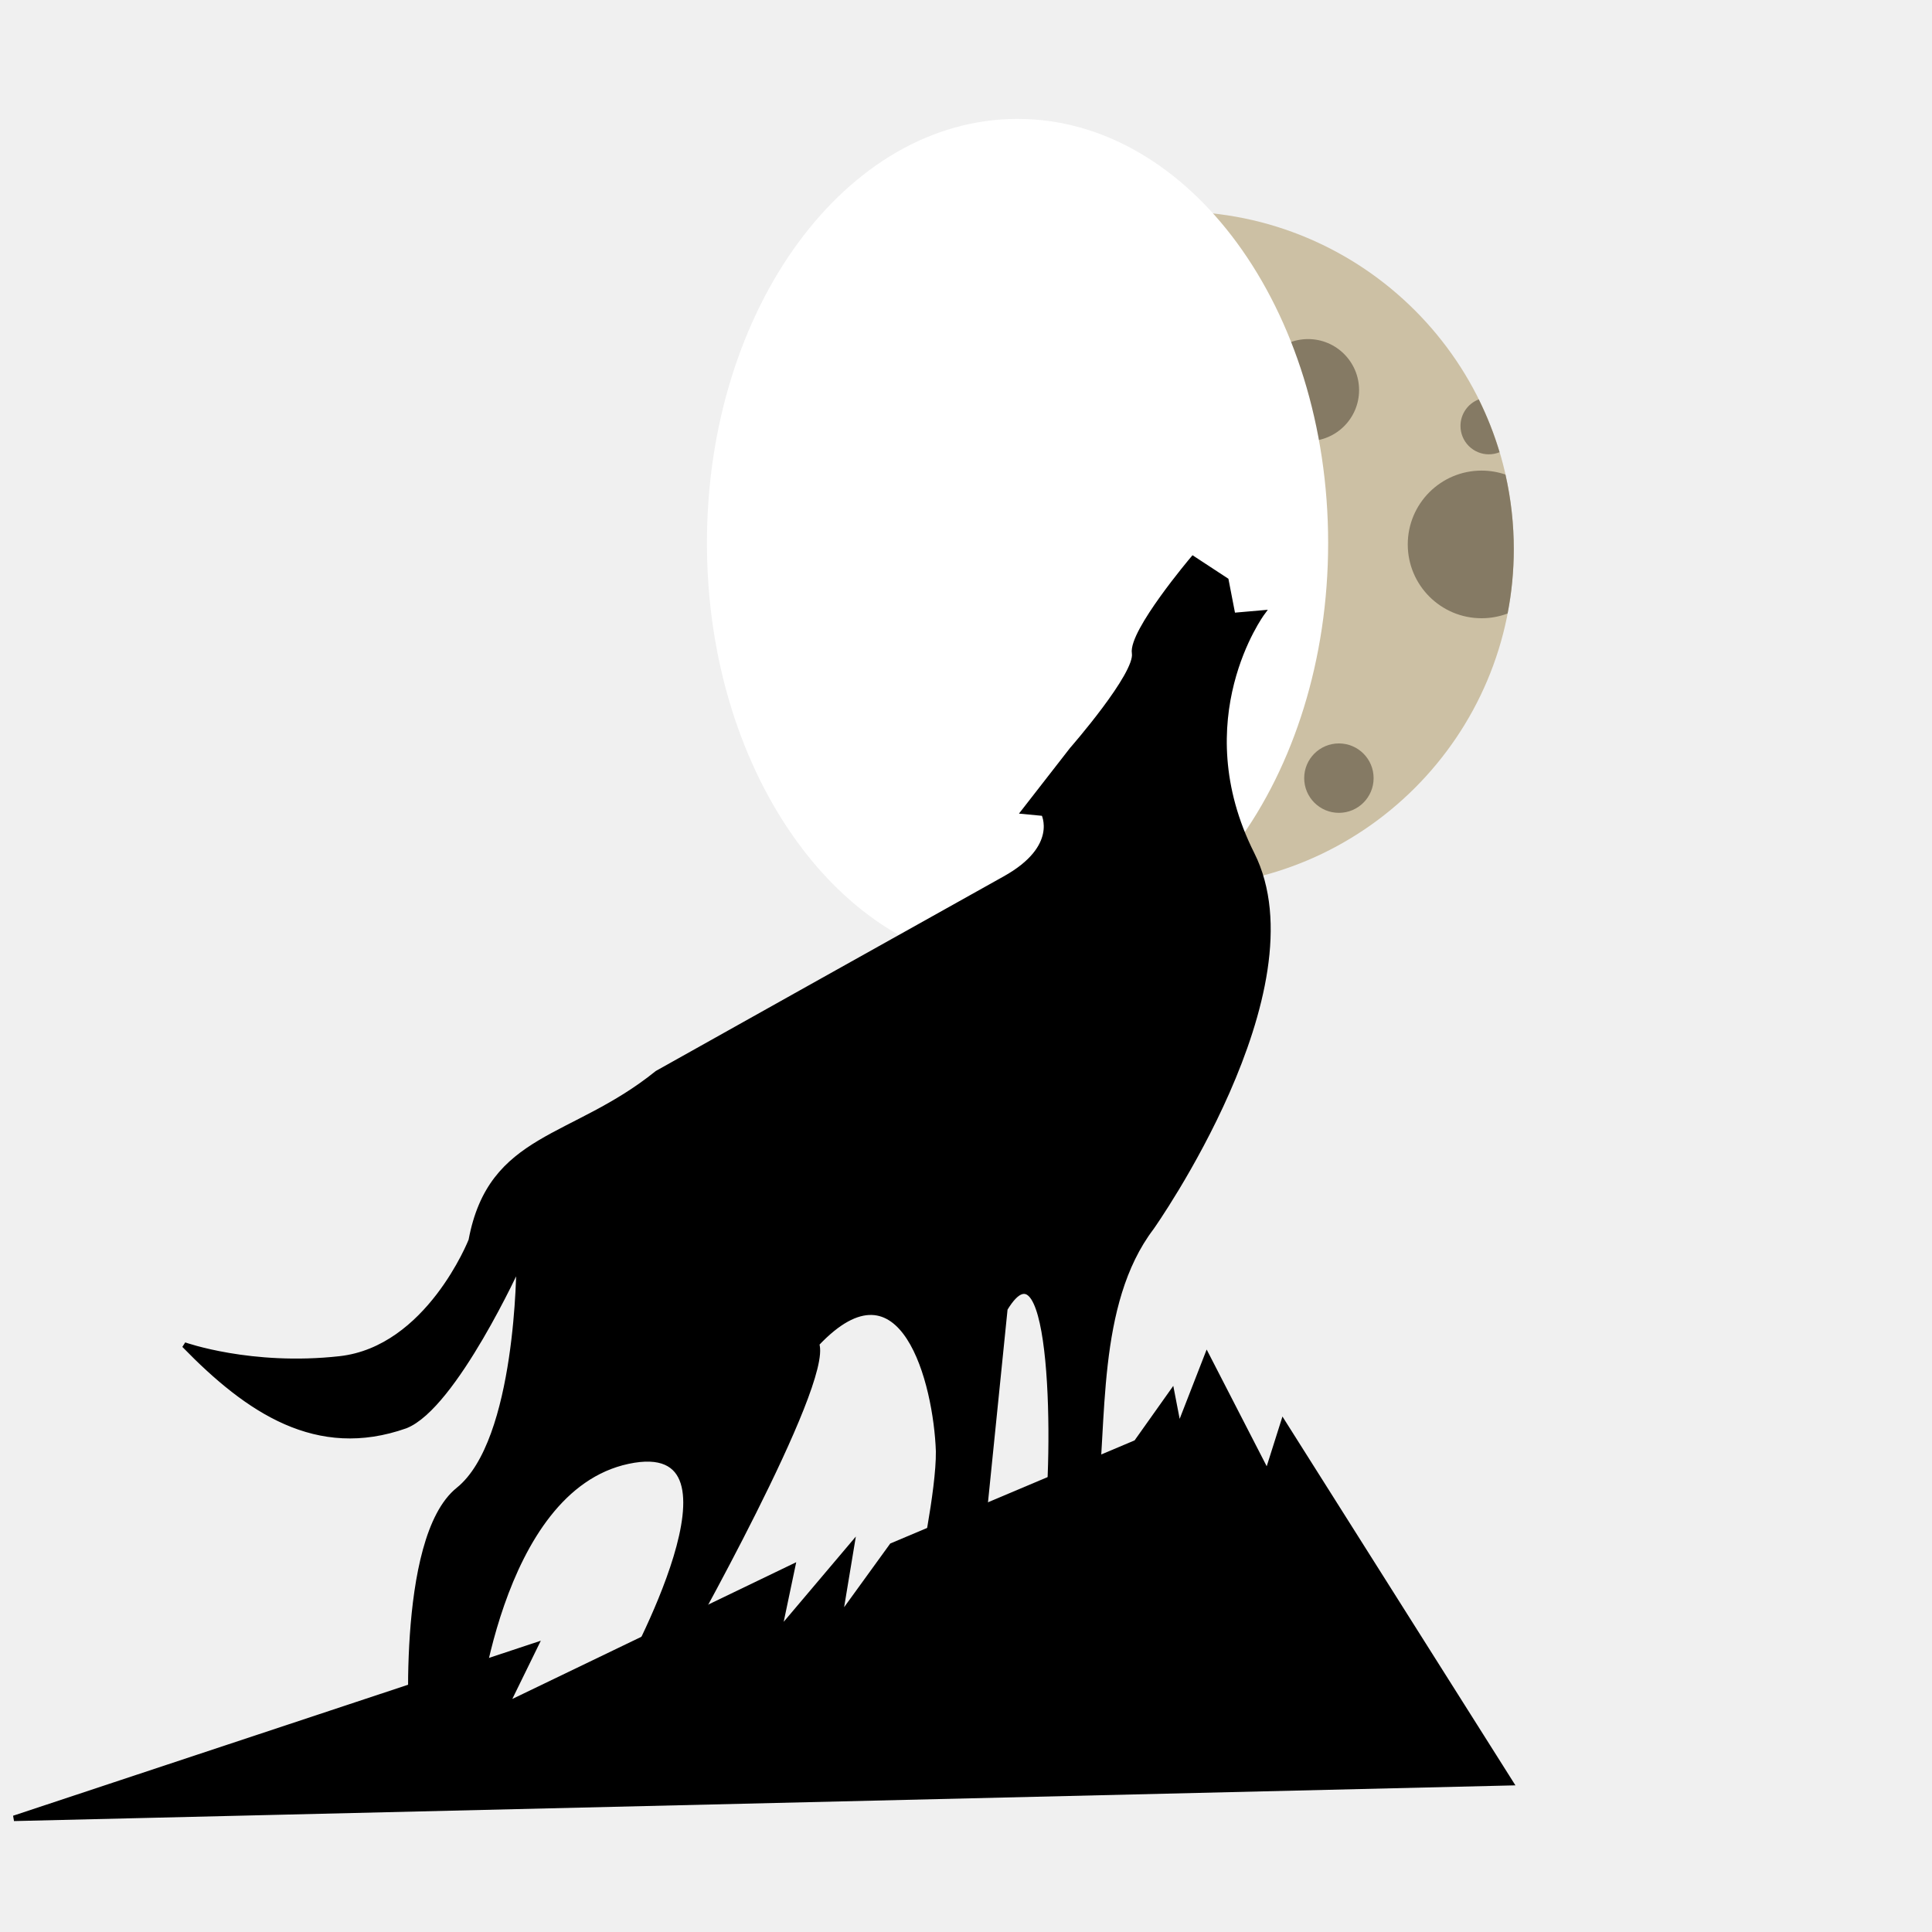
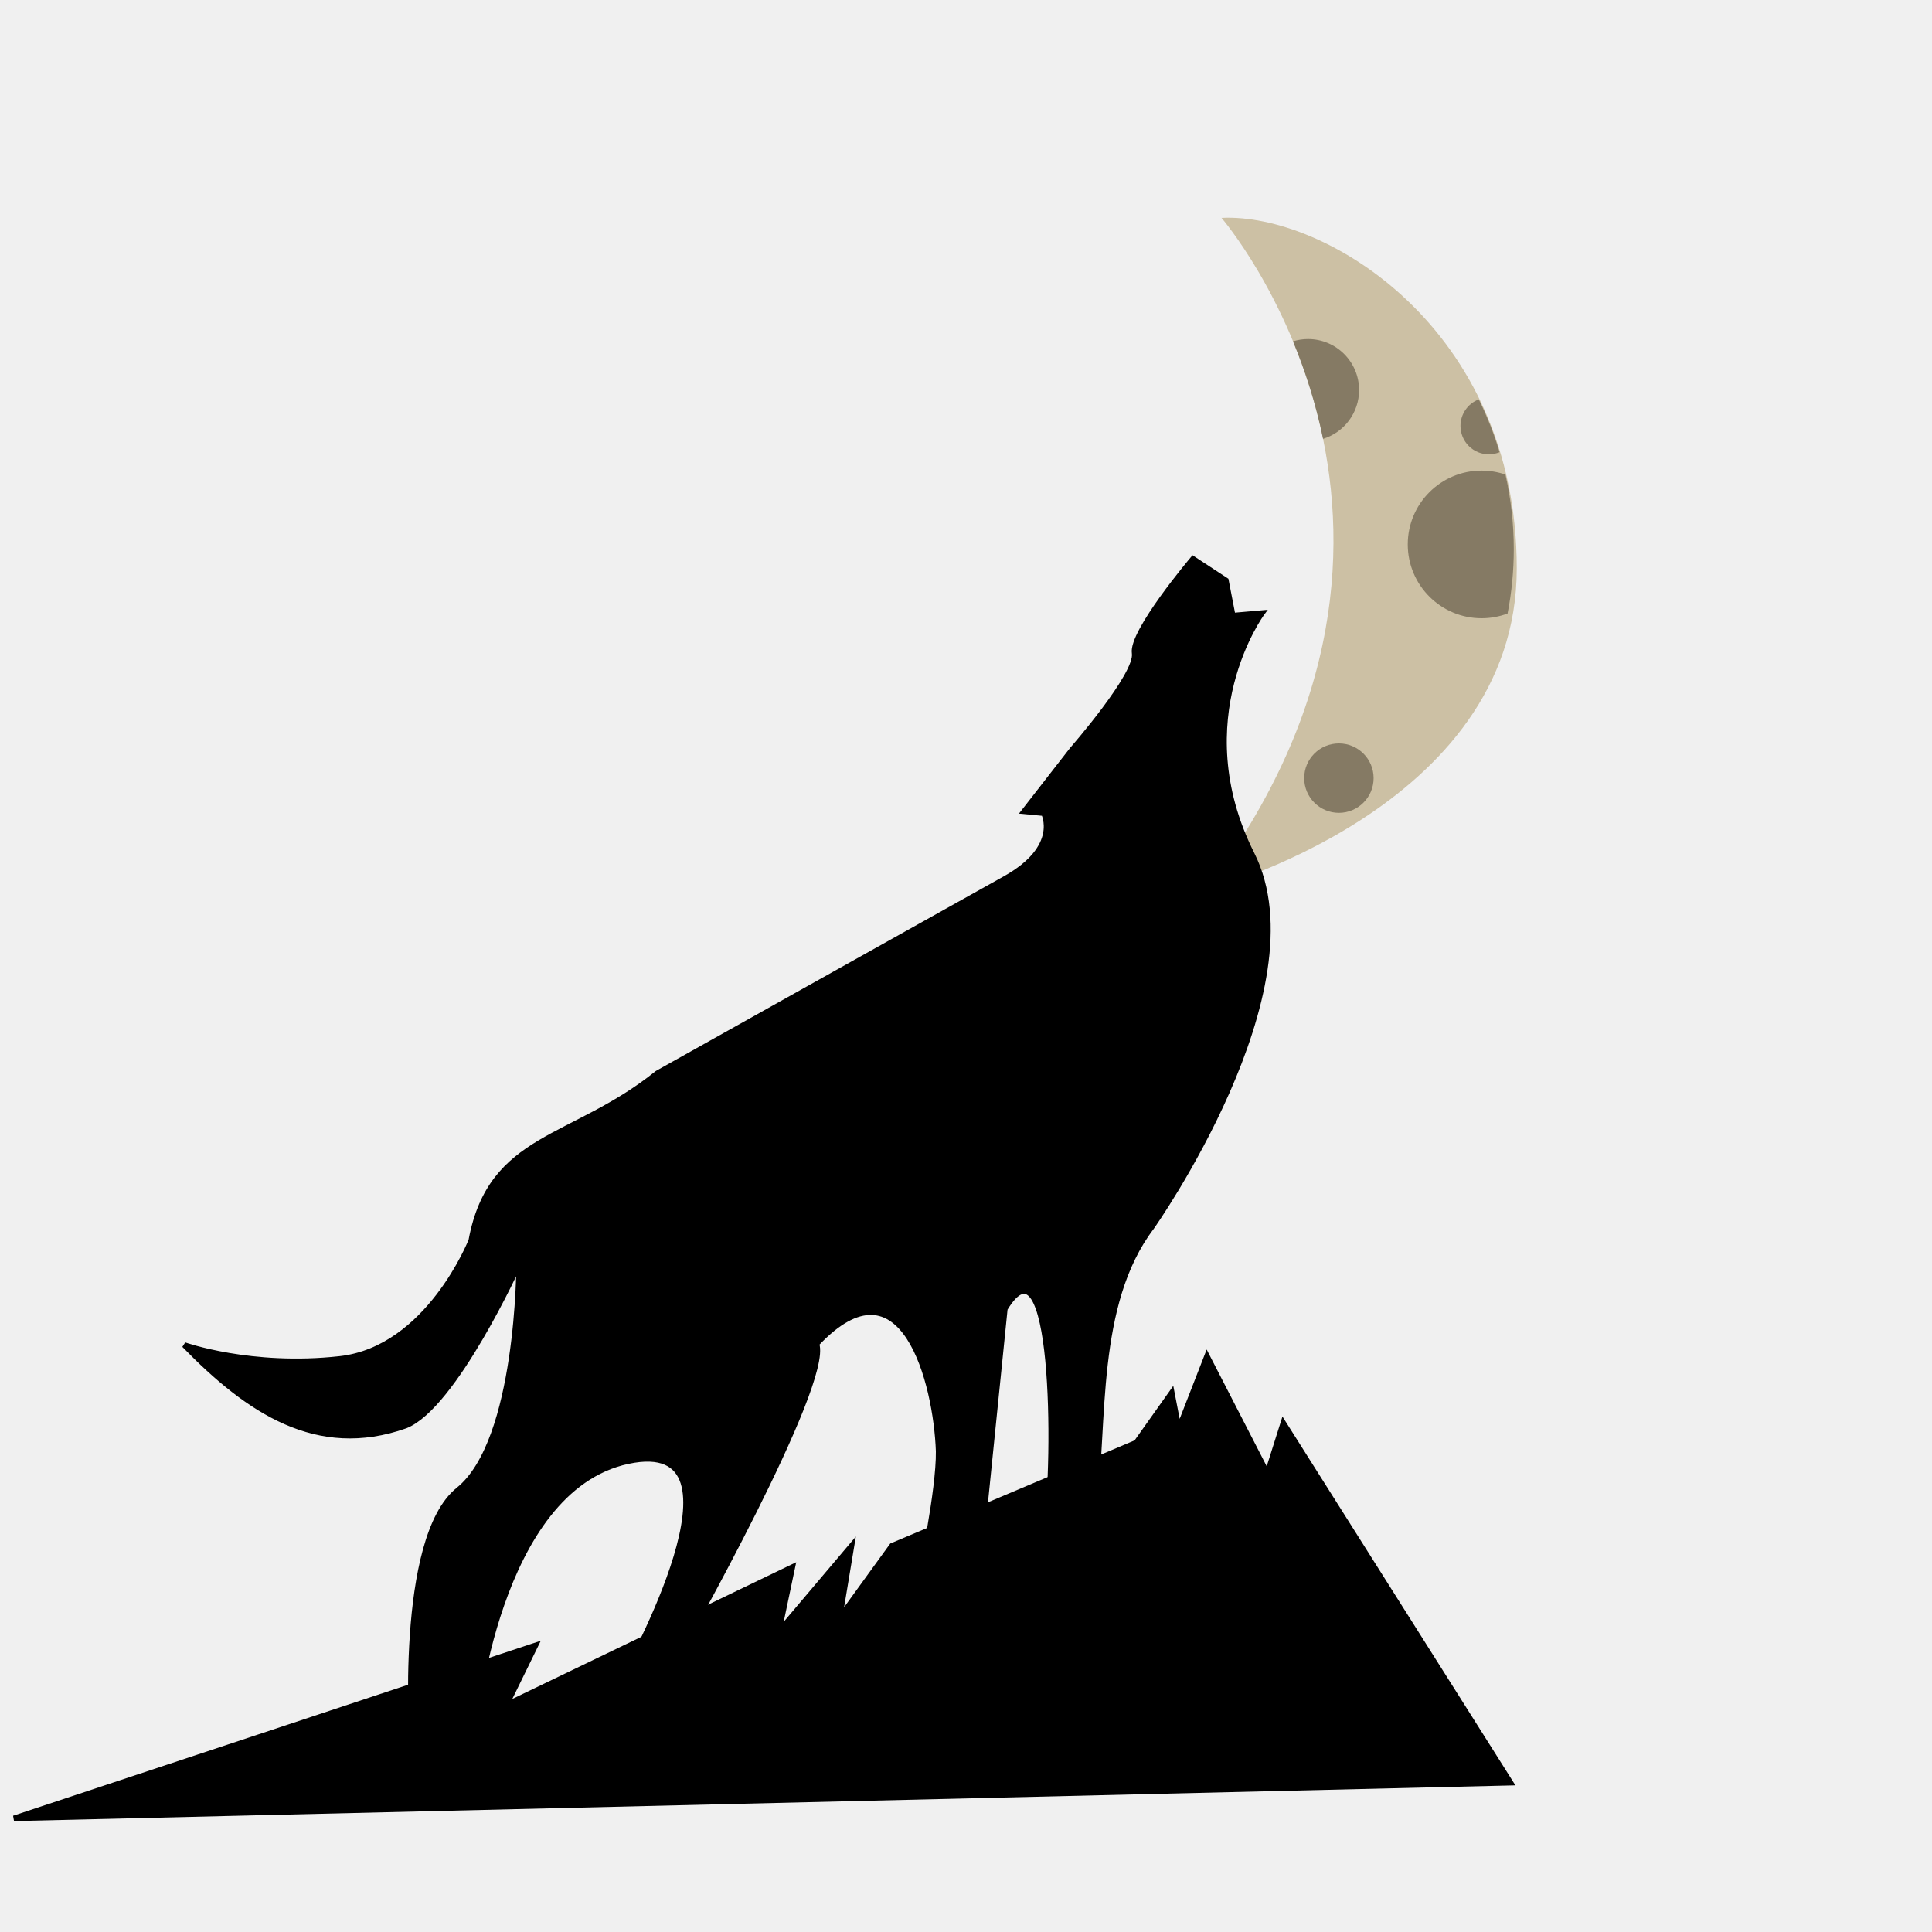
<svg xmlns="http://www.w3.org/2000/svg" width="300" height="300" viewBox="0 0 79.375 79.375" version="1.1" id="svg8">
  <defs id="defs2" />
  <g id="layer1">
-     <g id="g885">
-       <circle style="fill:#ccc0a4;fill-opacity:1;stroke:none;stroke-width:0.329;stroke-linecap:round;stroke-linejoin:bevel" id="path830" cx="-48.319" cy="-22.561" r="13.874" transform="scale(-1)" />
-       <circle style="fill:#857a64;fill-opacity:1;stroke-width:0.956;stroke-linecap:round;stroke-linejoin:bevel;stroke-opacity:0.987" id="path874" cx="53.741" cy="16.027" r="2.096" />
-       <path id="path836-3" style="fill:#857a64;fill-opacity:1;stroke:none;stroke-width:0.616;stroke-linecap:round;stroke-linejoin:bevel" d="m 60.881,25.4 a 3.033,3.033 0 0 0 1.057,-0.194 13.874,13.874 0 0 0 0.255,-2.645 13.874,13.874 0 0 0 -0.343,-3.064 3.033,3.033 0 0 0 -0.98,-0.163 3.033,3.033 0 0 0 -3.033,3.033 3.033,3.033 0 0 0 3.033,3.033 3.033,3.033 0 0 0 0.011,0 z" />
-       <path id="path840" style="fill:#857a64;fill-opacity:1;stroke:none;stroke-width:0.272;stroke-linecap:round;stroke-linejoin:bevel" d="m 61.17,18.665 a 1.166,1.166 0 0 0 0.439,-0.086 13.874,13.874 0 0 0 -0.855,-2.17 1.166,1.166 0 0 0 -0.751,1.09 1.166,1.166 0 0 0 1.167,1.167 z" />
-       <circle style="fill:#857a64;fill-opacity:1;stroke:none;stroke-width:0.272;stroke-linecap:round;stroke-linejoin:bevel" id="path838" cx="-55.008" cy="-31.969" r="1.426" transform="scale(-1)" />
-       <ellipse style="fill:#ffffff;fill-opacity:1;stroke:none;stroke-width:0.354;stroke-linecap:round;stroke-linejoin:bevel" id="circle867" cx="41.805" cy="22.308" rx="12.761" ry="17.423" />
-       <circle style="fill:#857a64;fill-opacity:1;stroke:none;stroke-width:0.272;stroke-linecap:round;stroke-linejoin:bevel" id="path844" cx="-49.534" cy="-34.708" r="0.574" transform="scale(-1)" />
-       <path style="fill:#000000;fill-opacity:1;stroke:#000000;stroke-width:0.225px;stroke-linecap:butt;stroke-linejoin:miter;stroke-opacity:1" d="m 49.015,22.96 c 0,0 -2.541,3.003 -2.401,3.876 0.141,0.872 -2.563,3.962 -2.563,3.962 l -1.973,2.536 0.806,0.077 c 0,0 0.737,1.395 -1.594,2.693 -2.332,1.298 -14.283,7.99 -14.283,7.99 -3.48,2.808 -6.835,2.513 -7.646,6.869 0,0 -1.753,4.461 -5.401,4.867 -3.648,0.406 -6.388,-0.572 -6.388,-0.572 2.632,2.705 5.454,4.599 9.084,3.317 2.003,-0.787 4.671,-6.657 4.671,-6.657 0,0 0.009,7.288 -2.491,9.293 -2.5,2.005 -1.896,10.421 -1.896,10.421 l 2.551,-0.72 c 0,0 0.886,-9.726 6.311,-10.881 5.425,-1.155 -0.114,8.768 -0.114,8.768 l 2.26,-1.015 c 0,0 6.176,-10.933 5.597,-12.574 3.559,-3.777 4.92,1.61 5.017,4.413 0.021,1.614 -0.72,5.043 -0.72,5.043 l 2.48,-1.412 0.963,-9.486 c 2.032,-3.366 2.129,5.945 1.688,9.247 l 1.976,-1.117 c 0.446,-3.41 -0.034,-8.322 2.354,-11.469 0,0 6.919,-9.781 4.127,-15.335 -2.792,-5.554 0.419,-9.908 0.419,-9.908 l -1.202,0.105 -0.28,-1.445 z" id="path836" />
-       <path style="fill:#000000;fill-opacity:1;stroke:#000000;stroke-width:0.225px;stroke-linecap:butt;stroke-linejoin:miter;stroke-opacity:1" d="m 0.573,74.705 21.427,-7.106 -1.196,2.444 11.751,-5.66 -0.559,2.661 2.988,-3.532 -0.493,2.972 2.157,-2.978 10.039,-4.237 1.456,-2.052 0.286,1.48 1.16,-2.979 2.478,4.817 0.656,-2.073 9.336,14.78 z" id="path831" />
-     </g>
+     <path style="fill:#ccc0a4;stroke:none;stroke-width:0.265px;stroke-linecap:butt;stroke-linejoin:miter;stroke-opacity:1;fill-opacity:1" d="m 49.512,36.586 c 0,0 12.803,-3.329 12.803,-13.23 0,-9.901 -7.897,-14.615 -12.13,-14.404 0,0 10.786,12.527 -0.673,27.634 z" id="path867" />
+     <path id="path874" style="fill:#857a64;fill-opacity:1;stroke-width:3.615;stroke-linecap:round;stroke-linejoin:bevel;stroke-opacity:0.987" d="M 203.115 52.648 A 7.924 7.924 0 0 0 200.775 53.004 C 202.606 57.428 204.285 62.498 205.445 68.145 A 7.924 7.924 0 0 0 211.039 60.572 A 7.924 7.924 0 0 0 203.115 52.648 z " transform="scale(0.2645833)" />
+     <path id="path836-3" style="fill:#857a64;fill-opacity:1;stroke:none;stroke-width:0.616;stroke-linecap:round;stroke-linejoin:bevel" d="m 60.881,25.4 a 3.033,3.033 0 0 0 1.057,-0.194 13.874,13.874 0 0 0 0.255,-2.645 13.874,13.874 0 0 0 -0.343,-3.064 3.033,3.033 0 0 0 -0.98,-0.163 3.033,3.033 0 0 0 -3.033,3.033 3.033,3.033 0 0 0 3.033,3.033 3.033,3.033 0 0 0 0.011,0 z" />
+     <path id="path840" style="fill:#857a64;fill-opacity:1;stroke:none;stroke-width:0.272;stroke-linecap:round;stroke-linejoin:bevel" d="m 61.17,18.665 a 1.166,1.166 0 0 0 0.439,-0.086 13.874,13.874 0 0 0 -0.855,-2.17 1.166,1.166 0 0 0 -0.751,1.09 1.166,1.166 0 0 0 1.167,1.167 z" />
+     <circle style="fill:#857a64;fill-opacity:1;stroke:none;stroke-width:0.272;stroke-linecap:round;stroke-linejoin:bevel" id="path838" cx="-55.008" cy="-31.969" r="1.426" transform="scale(-1)" />
+     <path style="fill:#000000;fill-opacity:1;stroke:#000000;stroke-width:0.225px;stroke-linecap:butt;stroke-linejoin:miter;stroke-opacity:1" d="m 49.015,22.96 c 0,0 -2.541,3.003 -2.401,3.876 0.141,0.872 -2.563,3.962 -2.563,3.962 l -1.973,2.536 0.806,0.077 c 0,0 0.737,1.395 -1.594,2.693 -2.332,1.298 -14.283,7.99 -14.283,7.99 -3.48,2.808 -6.835,2.513 -7.646,6.869 0,0 -1.753,4.461 -5.401,4.867 -3.648,0.406 -6.388,-0.572 -6.388,-0.572 2.632,2.705 5.454,4.599 9.084,3.317 2.003,-0.787 4.671,-6.657 4.671,-6.657 0,0 0.009,7.288 -2.491,9.293 -2.5,2.005 -1.896,10.421 -1.896,10.421 l 2.551,-0.72 c 0,0 0.886,-9.726 6.311,-10.881 5.425,-1.155 -0.114,8.768 -0.114,8.768 l 2.26,-1.015 c 0,0 6.176,-10.933 5.597,-12.574 3.559,-3.777 4.92,1.61 5.017,4.413 0.021,1.614 -0.72,5.043 -0.72,5.043 l 2.48,-1.412 0.963,-9.486 c 2.032,-3.366 2.129,5.945 1.688,9.247 l 1.976,-1.117 c 0.446,-3.41 -0.034,-8.322 2.354,-11.469 0,0 6.919,-9.781 4.127,-15.335 -2.792,-5.554 0.419,-9.908 0.419,-9.908 l -1.202,0.105 -0.28,-1.445 z" id="path836" />
+     <path style="fill:#000000;fill-opacity:1;stroke:#000000;stroke-width:0.225px;stroke-linecap:butt;stroke-linejoin:miter;stroke-opacity:1" d="m 0.573,74.705 21.427,-7.106 -1.196,2.444 11.751,-5.66 -0.559,2.661 2.988,-3.532 -0.493,2.972 2.157,-2.978 10.039,-4.237 1.456,-2.052 0.286,1.48 1.16,-2.979 2.478,4.817 0.656,-2.073 9.336,14.78 z" id="path831" />
  </g>
</svg>
